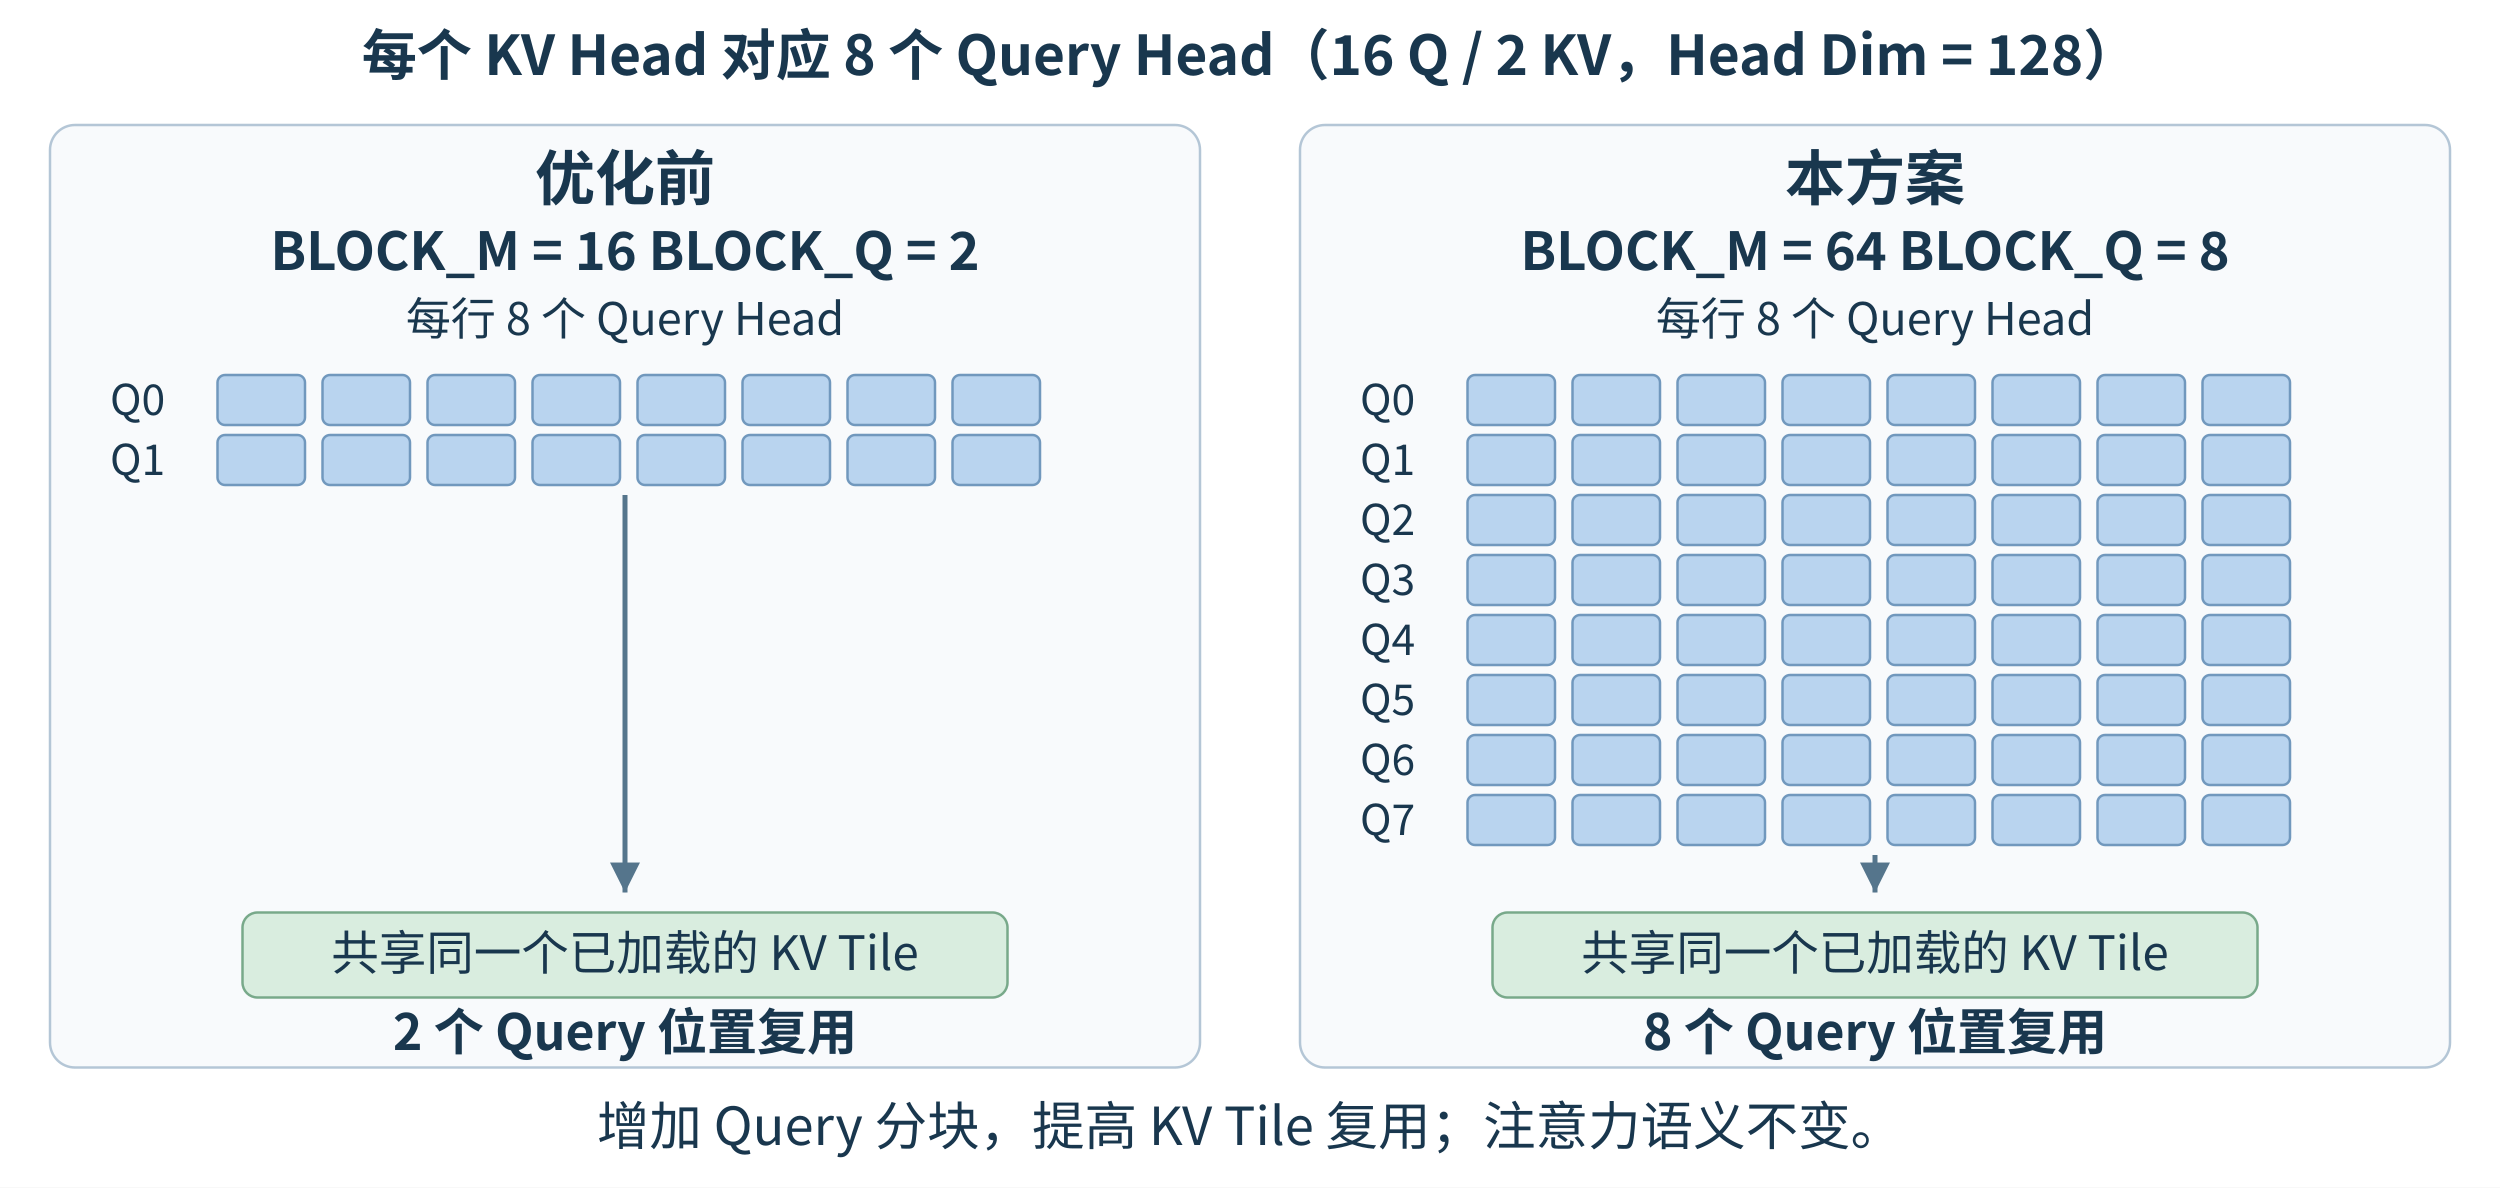
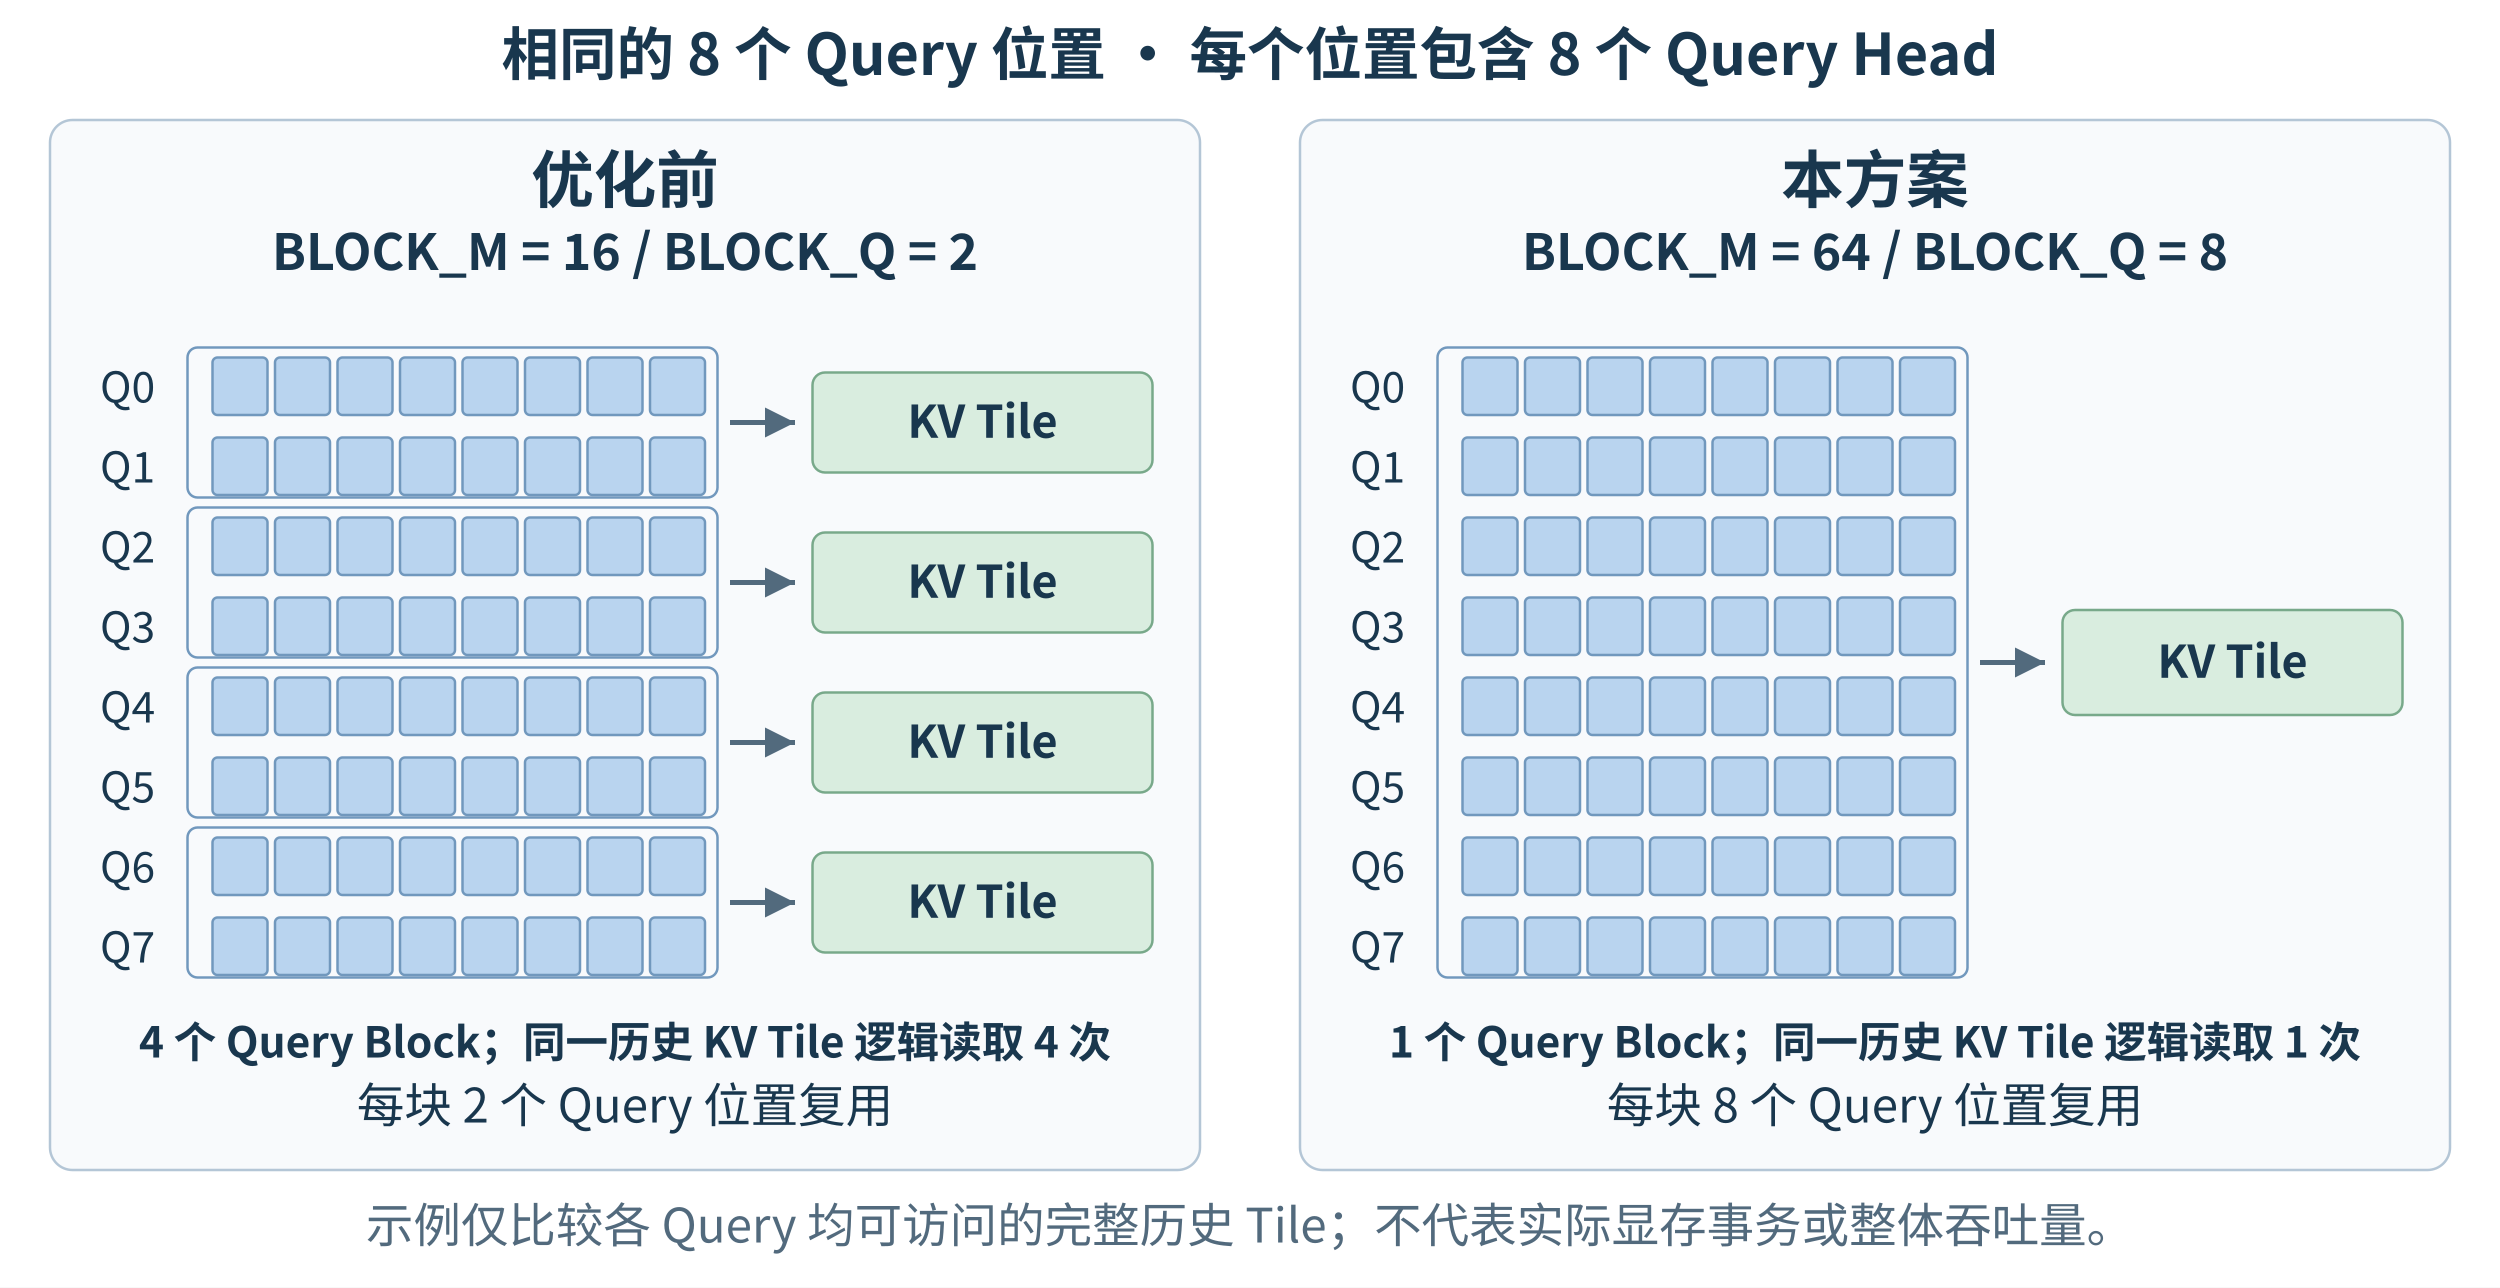
- <svg xmlns="http://www.w3.org/2000/svg" viewBox="0 0 1000 475" width="1000" height="475" font-family="Noto Sans CJK SC, Microsoft YaHei, PingFang SC, Arial, sans-serif" fill="#19374e">
-   <rect width="1000" height="475" fill="#fff" />
+ <svg xmlns="http://www.w3.org/2000/svg" viewBox="0 0 1000 515" width="1000" height="515" font-family="Noto Sans CJK SC, Microsoft YaHei, PingFang SC, Arial, sans-serif" fill="#19374e" role="img">
+   <rect width="1000" height="515" fill="#fff" />
  <defs>
    <marker id="arrow" markerWidth="7" markerHeight="7" refX="6" refY="3" orient="auto">
-       <path d="M0 0 L6 3 L0 6 Z" fill="#55758c" />
+       <path d="M0 0 L6 3 L0 6 Z" fill="#526a7d" />
    </marker>
  </defs>
-   <text x="500" y="30" font-size="22" text-anchor="middle" font-weight="600">每个 KV Head 对应 8 个 Query Head（16 Q / 2 KV，Head Dim = 128）</text>
-   <rect x="20" y="50" width="460" height="377" rx="10" fill="#f8fafc" stroke="#b4c6d6" />
-   <text x="250" y="80" font-size="24" text-anchor="middle" font-weight="700">优化前</text>
-   <text x="250" y="108" font-size="21" text-anchor="middle" font-weight="600">BLOCK_M = 16    BLOCK_Q = 2</text>
-   <text x="250" y="134" font-size="18" text-anchor="middle" font-weight="400">每行 8 个 Query Head</text>
-   <text x="44" y="166" font-size="17" text-anchor="start" font-weight="400">Q0</text>
-   <rect x="87" y="150" width="35" height="20" rx="3" fill="#b9d4ef" stroke="#7198bd" />
-   <rect x="129" y="150" width="35" height="20" rx="3" fill="#b9d4ef" stroke="#7198bd" />
-   <rect x="171" y="150" width="35" height="20" rx="3" fill="#b9d4ef" stroke="#7198bd" />
-   <rect x="213" y="150" width="35" height="20" rx="3" fill="#b9d4ef" stroke="#7198bd" />
-   <rect x="255" y="150" width="35" height="20" rx="3" fill="#b9d4ef" stroke="#7198bd" />
-   <rect x="297" y="150" width="35" height="20" rx="3" fill="#b9d4ef" stroke="#7198bd" />
-   <rect x="339" y="150" width="35" height="20" rx="3" fill="#b9d4ef" stroke="#7198bd" />
-   <rect x="381" y="150" width="35" height="20" rx="3" fill="#b9d4ef" stroke="#7198bd" />
-   <text x="44" y="190" font-size="17" text-anchor="start" font-weight="400">Q1</text>
-   <rect x="87" y="174" width="35" height="20" rx="3" fill="#b9d4ef" stroke="#7198bd" />
-   <rect x="129" y="174" width="35" height="20" rx="3" fill="#b9d4ef" stroke="#7198bd" />
-   <rect x="171" y="174" width="35" height="20" rx="3" fill="#b9d4ef" stroke="#7198bd" />
-   <rect x="213" y="174" width="35" height="20" rx="3" fill="#b9d4ef" stroke="#7198bd" />
-   <rect x="255" y="174" width="35" height="20" rx="3" fill="#b9d4ef" stroke="#7198bd" />
-   <rect x="297" y="174" width="35" height="20" rx="3" fill="#b9d4ef" stroke="#7198bd" />
-   <rect x="339" y="174" width="35" height="20" rx="3" fill="#b9d4ef" stroke="#7198bd" />
-   <rect x="381" y="174" width="35" height="20" rx="3" fill="#b9d4ef" stroke="#7198bd" />
-   <path d="M250 198 L250 357" stroke="#55758c" stroke-width="2" fill="none" marker-end="url(#arrow)" />
-   <rect x="97" y="365" width="306" height="34" rx="6" fill="#d9eddf" stroke="#78a98a" />
-   <text x="250" y="388" font-size="19" text-anchor="middle" font-weight="400">共享同一个已加载的 KV Tile</text>
-   <text x="250" y="420" font-size="20" text-anchor="middle" font-weight="600">2 个 Query 位置复用</text>
-   <rect x="520" y="50" width="460" height="377" rx="10" fill="#f8fafc" stroke="#b4c6d6" />
-   <text x="750" y="80" font-size="24" text-anchor="middle" font-weight="700">本方案</text>
-   <text x="750" y="108" font-size="21" text-anchor="middle" font-weight="600">BLOCK_M = 64    BLOCK_Q = 8</text>
-   <text x="750" y="134" font-size="18" text-anchor="middle" font-weight="400">每行 8 个 Query Head</text>
-   <text x="544" y="166" font-size="17" text-anchor="start" font-weight="400">Q0</text>
-   <rect x="587" y="150" width="35" height="20" rx="3" fill="#b9d4ef" stroke="#7198bd" />
-   <rect x="629" y="150" width="35" height="20" rx="3" fill="#b9d4ef" stroke="#7198bd" />
-   <rect x="671" y="150" width="35" height="20" rx="3" fill="#b9d4ef" stroke="#7198bd" />
-   <rect x="713" y="150" width="35" height="20" rx="3" fill="#b9d4ef" stroke="#7198bd" />
-   <rect x="755" y="150" width="35" height="20" rx="3" fill="#b9d4ef" stroke="#7198bd" />
-   <rect x="797" y="150" width="35" height="20" rx="3" fill="#b9d4ef" stroke="#7198bd" />
-   <rect x="839" y="150" width="35" height="20" rx="3" fill="#b9d4ef" stroke="#7198bd" />
-   <rect x="881" y="150" width="35" height="20" rx="3" fill="#b9d4ef" stroke="#7198bd" />
-   <text x="544" y="190" font-size="17" text-anchor="start" font-weight="400">Q1</text>
-   <rect x="587" y="174" width="35" height="20" rx="3" fill="#b9d4ef" stroke="#7198bd" />
-   <rect x="629" y="174" width="35" height="20" rx="3" fill="#b9d4ef" stroke="#7198bd" />
-   <rect x="671" y="174" width="35" height="20" rx="3" fill="#b9d4ef" stroke="#7198bd" />
-   <rect x="713" y="174" width="35" height="20" rx="3" fill="#b9d4ef" stroke="#7198bd" />
-   <rect x="755" y="174" width="35" height="20" rx="3" fill="#b9d4ef" stroke="#7198bd" />
-   <rect x="797" y="174" width="35" height="20" rx="3" fill="#b9d4ef" stroke="#7198bd" />
-   <rect x="839" y="174" width="35" height="20" rx="3" fill="#b9d4ef" stroke="#7198bd" />
-   <rect x="881" y="174" width="35" height="20" rx="3" fill="#b9d4ef" stroke="#7198bd" />
-   <text x="544" y="214" font-size="17" text-anchor="start" font-weight="400">Q2</text>
-   <rect x="587" y="198" width="35" height="20" rx="3" fill="#b9d4ef" stroke="#7198bd" />
-   <rect x="629" y="198" width="35" height="20" rx="3" fill="#b9d4ef" stroke="#7198bd" />
-   <rect x="671" y="198" width="35" height="20" rx="3" fill="#b9d4ef" stroke="#7198bd" />
-   <rect x="713" y="198" width="35" height="20" rx="3" fill="#b9d4ef" stroke="#7198bd" />
-   <rect x="755" y="198" width="35" height="20" rx="3" fill="#b9d4ef" stroke="#7198bd" />
-   <rect x="797" y="198" width="35" height="20" rx="3" fill="#b9d4ef" stroke="#7198bd" />
-   <rect x="839" y="198" width="35" height="20" rx="3" fill="#b9d4ef" stroke="#7198bd" />
-   <rect x="881" y="198" width="35" height="20" rx="3" fill="#b9d4ef" stroke="#7198bd" />
-   <text x="544" y="238" font-size="17" text-anchor="start" font-weight="400">Q3</text>
-   <rect x="587" y="222" width="35" height="20" rx="3" fill="#b9d4ef" stroke="#7198bd" />
-   <rect x="629" y="222" width="35" height="20" rx="3" fill="#b9d4ef" stroke="#7198bd" />
-   <rect x="671" y="222" width="35" height="20" rx="3" fill="#b9d4ef" stroke="#7198bd" />
-   <rect x="713" y="222" width="35" height="20" rx="3" fill="#b9d4ef" stroke="#7198bd" />
-   <rect x="755" y="222" width="35" height="20" rx="3" fill="#b9d4ef" stroke="#7198bd" />
-   <rect x="797" y="222" width="35" height="20" rx="3" fill="#b9d4ef" stroke="#7198bd" />
-   <rect x="839" y="222" width="35" height="20" rx="3" fill="#b9d4ef" stroke="#7198bd" />
-   <rect x="881" y="222" width="35" height="20" rx="3" fill="#b9d4ef" stroke="#7198bd" />
-   <text x="544" y="262" font-size="17" text-anchor="start" font-weight="400">Q4</text>
-   <rect x="587" y="246" width="35" height="20" rx="3" fill="#b9d4ef" stroke="#7198bd" />
-   <rect x="629" y="246" width="35" height="20" rx="3" fill="#b9d4ef" stroke="#7198bd" />
-   <rect x="671" y="246" width="35" height="20" rx="3" fill="#b9d4ef" stroke="#7198bd" />
-   <rect x="713" y="246" width="35" height="20" rx="3" fill="#b9d4ef" stroke="#7198bd" />
-   <rect x="755" y="246" width="35" height="20" rx="3" fill="#b9d4ef" stroke="#7198bd" />
-   <rect x="797" y="246" width="35" height="20" rx="3" fill="#b9d4ef" stroke="#7198bd" />
-   <rect x="839" y="246" width="35" height="20" rx="3" fill="#b9d4ef" stroke="#7198bd" />
-   <rect x="881" y="246" width="35" height="20" rx="3" fill="#b9d4ef" stroke="#7198bd" />
-   <text x="544" y="286" font-size="17" text-anchor="start" font-weight="400">Q5</text>
-   <rect x="587" y="270" width="35" height="20" rx="3" fill="#b9d4ef" stroke="#7198bd" />
-   <rect x="629" y="270" width="35" height="20" rx="3" fill="#b9d4ef" stroke="#7198bd" />
-   <rect x="671" y="270" width="35" height="20" rx="3" fill="#b9d4ef" stroke="#7198bd" />
-   <rect x="713" y="270" width="35" height="20" rx="3" fill="#b9d4ef" stroke="#7198bd" />
-   <rect x="755" y="270" width="35" height="20" rx="3" fill="#b9d4ef" stroke="#7198bd" />
-   <rect x="797" y="270" width="35" height="20" rx="3" fill="#b9d4ef" stroke="#7198bd" />
-   <rect x="839" y="270" width="35" height="20" rx="3" fill="#b9d4ef" stroke="#7198bd" />
-   <rect x="881" y="270" width="35" height="20" rx="3" fill="#b9d4ef" stroke="#7198bd" />
-   <text x="544" y="310" font-size="17" text-anchor="start" font-weight="400">Q6</text>
-   <rect x="587" y="294" width="35" height="20" rx="3" fill="#b9d4ef" stroke="#7198bd" />
-   <rect x="629" y="294" width="35" height="20" rx="3" fill="#b9d4ef" stroke="#7198bd" />
-   <rect x="671" y="294" width="35" height="20" rx="3" fill="#b9d4ef" stroke="#7198bd" />
-   <rect x="713" y="294" width="35" height="20" rx="3" fill="#b9d4ef" stroke="#7198bd" />
-   <rect x="755" y="294" width="35" height="20" rx="3" fill="#b9d4ef" stroke="#7198bd" />
-   <rect x="797" y="294" width="35" height="20" rx="3" fill="#b9d4ef" stroke="#7198bd" />
-   <rect x="839" y="294" width="35" height="20" rx="3" fill="#b9d4ef" stroke="#7198bd" />
-   <rect x="881" y="294" width="35" height="20" rx="3" fill="#b9d4ef" stroke="#7198bd" />
-   <text x="544" y="334" font-size="17" text-anchor="start" font-weight="400">Q7</text>
-   <rect x="587" y="318" width="35" height="20" rx="3" fill="#b9d4ef" stroke="#7198bd" />
-   <rect x="629" y="318" width="35" height="20" rx="3" fill="#b9d4ef" stroke="#7198bd" />
-   <rect x="671" y="318" width="35" height="20" rx="3" fill="#b9d4ef" stroke="#7198bd" />
-   <rect x="713" y="318" width="35" height="20" rx="3" fill="#b9d4ef" stroke="#7198bd" />
-   <rect x="755" y="318" width="35" height="20" rx="3" fill="#b9d4ef" stroke="#7198bd" />
-   <rect x="797" y="318" width="35" height="20" rx="3" fill="#b9d4ef" stroke="#7198bd" />
-   <rect x="839" y="318" width="35" height="20" rx="3" fill="#b9d4ef" stroke="#7198bd" />
-   <rect x="881" y="318" width="35" height="20" rx="3" fill="#b9d4ef" stroke="#7198bd" />
-   <path d="M750 342 L750 357" stroke="#55758c" stroke-width="2" fill="none" marker-end="url(#arrow)" />
-   <rect x="597" y="365" width="306" height="34" rx="6" fill="#d9eddf" stroke="#78a98a" />
-   <text x="750" y="388" font-size="19" text-anchor="middle" font-weight="400">共享同一个已加载的 KV Tile</text>
-   <text x="750" y="420" font-size="20" text-anchor="middle" font-weight="600">8 个 Query 位置复用</text>
-   <text x="500" y="458" font-size="21" text-anchor="middle" font-weight="400">增加 Query 分块，提高 KV Tile 复用；注意力语义不变。</text>
+   <text x="500" y="30" font-size="23" text-anchor="middle" font-weight="700" fill="#19374e">相同的 8 个 Query 位置 · 每个位置包含 8 个 Query Head</text>
+   <rect x="20" y="48" width="460" height="420" rx="9" fill="#f8fafc" stroke="#b4c6d6" />
+   <text x="250" y="81" font-size="25" text-anchor="middle" font-weight="700" fill="#19374e">优化前</text>
+   <text x="250" y="108" font-size="20" text-anchor="middle" font-weight="600" fill="#19374e">BLOCK_M = 16 / BLOCK_Q = 2</text>
+   <text x="40" y="161" font-size="17" text-anchor="start" font-weight="400" fill="#19374e">Q0</text>
+   <rect x="85" y="143" width="22" height="23" rx="2" fill="#b9d4ef" stroke="#7198bd" />
+   <rect x="110" y="143" width="22" height="23" rx="2" fill="#b9d4ef" stroke="#7198bd" />
+   <rect x="135" y="143" width="22" height="23" rx="2" fill="#b9d4ef" stroke="#7198bd" />
+   <rect x="160" y="143" width="22" height="23" rx="2" fill="#b9d4ef" stroke="#7198bd" />
+   <rect x="185" y="143" width="22" height="23" rx="2" fill="#b9d4ef" stroke="#7198bd" />
+   <rect x="210" y="143" width="22" height="23" rx="2" fill="#b9d4ef" stroke="#7198bd" />
+   <rect x="235" y="143" width="22" height="23" rx="2" fill="#b9d4ef" stroke="#7198bd" />
+   <rect x="260" y="143" width="22" height="23" rx="2" fill="#b9d4ef" stroke="#7198bd" />
+   <text x="40" y="193" font-size="17" text-anchor="start" font-weight="400" fill="#19374e">Q1</text>
+   <rect x="85" y="175" width="22" height="23" rx="2" fill="#b9d4ef" stroke="#7198bd" />
+   <rect x="110" y="175" width="22" height="23" rx="2" fill="#b9d4ef" stroke="#7198bd" />
+   <rect x="135" y="175" width="22" height="23" rx="2" fill="#b9d4ef" stroke="#7198bd" />
+   <rect x="160" y="175" width="22" height="23" rx="2" fill="#b9d4ef" stroke="#7198bd" />
+   <rect x="185" y="175" width="22" height="23" rx="2" fill="#b9d4ef" stroke="#7198bd" />
+   <rect x="210" y="175" width="22" height="23" rx="2" fill="#b9d4ef" stroke="#7198bd" />
+   <rect x="235" y="175" width="22" height="23" rx="2" fill="#b9d4ef" stroke="#7198bd" />
+   <rect x="260" y="175" width="22" height="23" rx="2" fill="#b9d4ef" stroke="#7198bd" />
+   <text x="40" y="225" font-size="17" text-anchor="start" font-weight="400" fill="#19374e">Q2</text>
+   <rect x="85" y="207" width="22" height="23" rx="2" fill="#b9d4ef" stroke="#7198bd" />
+   <rect x="110" y="207" width="22" height="23" rx="2" fill="#b9d4ef" stroke="#7198bd" />
+   <rect x="135" y="207" width="22" height="23" rx="2" fill="#b9d4ef" stroke="#7198bd" />
+   <rect x="160" y="207" width="22" height="23" rx="2" fill="#b9d4ef" stroke="#7198bd" />
+   <rect x="185" y="207" width="22" height="23" rx="2" fill="#b9d4ef" stroke="#7198bd" />
+   <rect x="210" y="207" width="22" height="23" rx="2" fill="#b9d4ef" stroke="#7198bd" />
+   <rect x="235" y="207" width="22" height="23" rx="2" fill="#b9d4ef" stroke="#7198bd" />
+   <rect x="260" y="207" width="22" height="23" rx="2" fill="#b9d4ef" stroke="#7198bd" />
+   <text x="40" y="257" font-size="17" text-anchor="start" font-weight="400" fill="#19374e">Q3</text>
+   <rect x="85" y="239" width="22" height="23" rx="2" fill="#b9d4ef" stroke="#7198bd" />
+   <rect x="110" y="239" width="22" height="23" rx="2" fill="#b9d4ef" stroke="#7198bd" />
+   <rect x="135" y="239" width="22" height="23" rx="2" fill="#b9d4ef" stroke="#7198bd" />
+   <rect x="160" y="239" width="22" height="23" rx="2" fill="#b9d4ef" stroke="#7198bd" />
+   <rect x="185" y="239" width="22" height="23" rx="2" fill="#b9d4ef" stroke="#7198bd" />
+   <rect x="210" y="239" width="22" height="23" rx="2" fill="#b9d4ef" stroke="#7198bd" />
+   <rect x="235" y="239" width="22" height="23" rx="2" fill="#b9d4ef" stroke="#7198bd" />
+   <rect x="260" y="239" width="22" height="23" rx="2" fill="#b9d4ef" stroke="#7198bd" />
+   <text x="40" y="289" font-size="17" text-anchor="start" font-weight="400" fill="#19374e">Q4</text>
+   <rect x="85" y="271" width="22" height="23" rx="2" fill="#b9d4ef" stroke="#7198bd" />
+   <rect x="110" y="271" width="22" height="23" rx="2" fill="#b9d4ef" stroke="#7198bd" />
+   <rect x="135" y="271" width="22" height="23" rx="2" fill="#b9d4ef" stroke="#7198bd" />
+   <rect x="160" y="271" width="22" height="23" rx="2" fill="#b9d4ef" stroke="#7198bd" />
+   <rect x="185" y="271" width="22" height="23" rx="2" fill="#b9d4ef" stroke="#7198bd" />
+   <rect x="210" y="271" width="22" height="23" rx="2" fill="#b9d4ef" stroke="#7198bd" />
+   <rect x="235" y="271" width="22" height="23" rx="2" fill="#b9d4ef" stroke="#7198bd" />
+   <rect x="260" y="271" width="22" height="23" rx="2" fill="#b9d4ef" stroke="#7198bd" />
+   <text x="40" y="321" font-size="17" text-anchor="start" font-weight="400" fill="#19374e">Q5</text>
+   <rect x="85" y="303" width="22" height="23" rx="2" fill="#b9d4ef" stroke="#7198bd" />
+   <rect x="110" y="303" width="22" height="23" rx="2" fill="#b9d4ef" stroke="#7198bd" />
+   <rect x="135" y="303" width="22" height="23" rx="2" fill="#b9d4ef" stroke="#7198bd" />
+   <rect x="160" y="303" width="22" height="23" rx="2" fill="#b9d4ef" stroke="#7198bd" />
+   <rect x="185" y="303" width="22" height="23" rx="2" fill="#b9d4ef" stroke="#7198bd" />
+   <rect x="210" y="303" width="22" height="23" rx="2" fill="#b9d4ef" stroke="#7198bd" />
+   <rect x="235" y="303" width="22" height="23" rx="2" fill="#b9d4ef" stroke="#7198bd" />
+   <rect x="260" y="303" width="22" height="23" rx="2" fill="#b9d4ef" stroke="#7198bd" />
+   <text x="40" y="353" font-size="17" text-anchor="start" font-weight="400" fill="#19374e">Q6</text>
+   <rect x="85" y="335" width="22" height="23" rx="2" fill="#b9d4ef" stroke="#7198bd" />
+   <rect x="110" y="335" width="22" height="23" rx="2" fill="#b9d4ef" stroke="#7198bd" />
+   <rect x="135" y="335" width="22" height="23" rx="2" fill="#b9d4ef" stroke="#7198bd" />
+   <rect x="160" y="335" width="22" height="23" rx="2" fill="#b9d4ef" stroke="#7198bd" />
+   <rect x="185" y="335" width="22" height="23" rx="2" fill="#b9d4ef" stroke="#7198bd" />
+   <rect x="210" y="335" width="22" height="23" rx="2" fill="#b9d4ef" stroke="#7198bd" />
+   <rect x="235" y="335" width="22" height="23" rx="2" fill="#b9d4ef" stroke="#7198bd" />
+   <rect x="260" y="335" width="22" height="23" rx="2" fill="#b9d4ef" stroke="#7198bd" />
+   <text x="40" y="385" font-size="17" text-anchor="start" font-weight="400" fill="#19374e">Q7</text>
+   <rect x="85" y="367" width="22" height="23" rx="2" fill="#b9d4ef" stroke="#7198bd" />
+   <rect x="110" y="367" width="22" height="23" rx="2" fill="#b9d4ef" stroke="#7198bd" />
+   <rect x="135" y="367" width="22" height="23" rx="2" fill="#b9d4ef" stroke="#7198bd" />
+   <rect x="160" y="367" width="22" height="23" rx="2" fill="#b9d4ef" stroke="#7198bd" />
+   <rect x="185" y="367" width="22" height="23" rx="2" fill="#b9d4ef" stroke="#7198bd" />
+   <rect x="210" y="367" width="22" height="23" rx="2" fill="#b9d4ef" stroke="#7198bd" />
+   <rect x="235" y="367" width="22" height="23" rx="2" fill="#b9d4ef" stroke="#7198bd" />
+   <rect x="260" y="367" width="22" height="23" rx="2" fill="#b9d4ef" stroke="#7198bd" />
+   <rect x="520" y="48" width="460" height="420" rx="9" fill="#f8fafc" stroke="#b4c6d6" />
+   <text x="750" y="81" font-size="25" text-anchor="middle" font-weight="700" fill="#19374e">本方案</text>
+   <text x="750" y="108" font-size="20" text-anchor="middle" font-weight="600" fill="#19374e">BLOCK_M = 64 / BLOCK_Q = 8</text>
+   <text x="540" y="161" font-size="17" text-anchor="start" font-weight="400" fill="#19374e">Q0</text>
+   <rect x="585" y="143" width="22" height="23" rx="2" fill="#b9d4ef" stroke="#7198bd" />
+   <rect x="610" y="143" width="22" height="23" rx="2" fill="#b9d4ef" stroke="#7198bd" />
+   <rect x="635" y="143" width="22" height="23" rx="2" fill="#b9d4ef" stroke="#7198bd" />
+   <rect x="660" y="143" width="22" height="23" rx="2" fill="#b9d4ef" stroke="#7198bd" />
+   <rect x="685" y="143" width="22" height="23" rx="2" fill="#b9d4ef" stroke="#7198bd" />
+   <rect x="710" y="143" width="22" height="23" rx="2" fill="#b9d4ef" stroke="#7198bd" />
+   <rect x="735" y="143" width="22" height="23" rx="2" fill="#b9d4ef" stroke="#7198bd" />
+   <rect x="760" y="143" width="22" height="23" rx="2" fill="#b9d4ef" stroke="#7198bd" />
+   <text x="540" y="193" font-size="17" text-anchor="start" font-weight="400" fill="#19374e">Q1</text>
+   <rect x="585" y="175" width="22" height="23" rx="2" fill="#b9d4ef" stroke="#7198bd" />
+   <rect x="610" y="175" width="22" height="23" rx="2" fill="#b9d4ef" stroke="#7198bd" />
+   <rect x="635" y="175" width="22" height="23" rx="2" fill="#b9d4ef" stroke="#7198bd" />
+   <rect x="660" y="175" width="22" height="23" rx="2" fill="#b9d4ef" stroke="#7198bd" />
+   <rect x="685" y="175" width="22" height="23" rx="2" fill="#b9d4ef" stroke="#7198bd" />
+   <rect x="710" y="175" width="22" height="23" rx="2" fill="#b9d4ef" stroke="#7198bd" />
+   <rect x="735" y="175" width="22" height="23" rx="2" fill="#b9d4ef" stroke="#7198bd" />
+   <rect x="760" y="175" width="22" height="23" rx="2" fill="#b9d4ef" stroke="#7198bd" />
+   <text x="540" y="225" font-size="17" text-anchor="start" font-weight="400" fill="#19374e">Q2</text>
+   <rect x="585" y="207" width="22" height="23" rx="2" fill="#b9d4ef" stroke="#7198bd" />
+   <rect x="610" y="207" width="22" height="23" rx="2" fill="#b9d4ef" stroke="#7198bd" />
+   <rect x="635" y="207" width="22" height="23" rx="2" fill="#b9d4ef" stroke="#7198bd" />
+   <rect x="660" y="207" width="22" height="23" rx="2" fill="#b9d4ef" stroke="#7198bd" />
+   <rect x="685" y="207" width="22" height="23" rx="2" fill="#b9d4ef" stroke="#7198bd" />
+   <rect x="710" y="207" width="22" height="23" rx="2" fill="#b9d4ef" stroke="#7198bd" />
+   <rect x="735" y="207" width="22" height="23" rx="2" fill="#b9d4ef" stroke="#7198bd" />
+   <rect x="760" y="207" width="22" height="23" rx="2" fill="#b9d4ef" stroke="#7198bd" />
+   <text x="540" y="257" font-size="17" text-anchor="start" font-weight="400" fill="#19374e">Q3</text>
+   <rect x="585" y="239" width="22" height="23" rx="2" fill="#b9d4ef" stroke="#7198bd" />
+   <rect x="610" y="239" width="22" height="23" rx="2" fill="#b9d4ef" stroke="#7198bd" />
+   <rect x="635" y="239" width="22" height="23" rx="2" fill="#b9d4ef" stroke="#7198bd" />
+   <rect x="660" y="239" width="22" height="23" rx="2" fill="#b9d4ef" stroke="#7198bd" />
+   <rect x="685" y="239" width="22" height="23" rx="2" fill="#b9d4ef" stroke="#7198bd" />
+   <rect x="710" y="239" width="22" height="23" rx="2" fill="#b9d4ef" stroke="#7198bd" />
+   <rect x="735" y="239" width="22" height="23" rx="2" fill="#b9d4ef" stroke="#7198bd" />
+   <rect x="760" y="239" width="22" height="23" rx="2" fill="#b9d4ef" stroke="#7198bd" />
+   <text x="540" y="289" font-size="17" text-anchor="start" font-weight="400" fill="#19374e">Q4</text>
+   <rect x="585" y="271" width="22" height="23" rx="2" fill="#b9d4ef" stroke="#7198bd" />
+   <rect x="610" y="271" width="22" height="23" rx="2" fill="#b9d4ef" stroke="#7198bd" />
+   <rect x="635" y="271" width="22" height="23" rx="2" fill="#b9d4ef" stroke="#7198bd" />
+   <rect x="660" y="271" width="22" height="23" rx="2" fill="#b9d4ef" stroke="#7198bd" />
+   <rect x="685" y="271" width="22" height="23" rx="2" fill="#b9d4ef" stroke="#7198bd" />
+   <rect x="710" y="271" width="22" height="23" rx="2" fill="#b9d4ef" stroke="#7198bd" />
+   <rect x="735" y="271" width="22" height="23" rx="2" fill="#b9d4ef" stroke="#7198bd" />
+   <rect x="760" y="271" width="22" height="23" rx="2" fill="#b9d4ef" stroke="#7198bd" />
+   <text x="540" y="321" font-size="17" text-anchor="start" font-weight="400" fill="#19374e">Q5</text>
+   <rect x="585" y="303" width="22" height="23" rx="2" fill="#b9d4ef" stroke="#7198bd" />
+   <rect x="610" y="303" width="22" height="23" rx="2" fill="#b9d4ef" stroke="#7198bd" />
+   <rect x="635" y="303" width="22" height="23" rx="2" fill="#b9d4ef" stroke="#7198bd" />
+   <rect x="660" y="303" width="22" height="23" rx="2" fill="#b9d4ef" stroke="#7198bd" />
+   <rect x="685" y="303" width="22" height="23" rx="2" fill="#b9d4ef" stroke="#7198bd" />
+   <rect x="710" y="303" width="22" height="23" rx="2" fill="#b9d4ef" stroke="#7198bd" />
+   <rect x="735" y="303" width="22" height="23" rx="2" fill="#b9d4ef" stroke="#7198bd" />
+   <rect x="760" y="303" width="22" height="23" rx="2" fill="#b9d4ef" stroke="#7198bd" />
+   <text x="540" y="353" font-size="17" text-anchor="start" font-weight="400" fill="#19374e">Q6</text>
+   <rect x="585" y="335" width="22" height="23" rx="2" fill="#b9d4ef" stroke="#7198bd" />
+   <rect x="610" y="335" width="22" height="23" rx="2" fill="#b9d4ef" stroke="#7198bd" />
+   <rect x="635" y="335" width="22" height="23" rx="2" fill="#b9d4ef" stroke="#7198bd" />
+   <rect x="660" y="335" width="22" height="23" rx="2" fill="#b9d4ef" stroke="#7198bd" />
+   <rect x="685" y="335" width="22" height="23" rx="2" fill="#b9d4ef" stroke="#7198bd" />
+   <rect x="710" y="335" width="22" height="23" rx="2" fill="#b9d4ef" stroke="#7198bd" />
+   <rect x="735" y="335" width="22" height="23" rx="2" fill="#b9d4ef" stroke="#7198bd" />
+   <rect x="760" y="335" width="22" height="23" rx="2" fill="#b9d4ef" stroke="#7198bd" />
+   <text x="540" y="385" font-size="17" text-anchor="start" font-weight="400" fill="#19374e">Q7</text>
+   <rect x="585" y="367" width="22" height="23" rx="2" fill="#b9d4ef" stroke="#7198bd" />
+   <rect x="610" y="367" width="22" height="23" rx="2" fill="#b9d4ef" stroke="#7198bd" />
+   <rect x="635" y="367" width="22" height="23" rx="2" fill="#b9d4ef" stroke="#7198bd" />
+   <rect x="660" y="367" width="22" height="23" rx="2" fill="#b9d4ef" stroke="#7198bd" />
+   <rect x="685" y="367" width="22" height="23" rx="2" fill="#b9d4ef" stroke="#7198bd" />
+   <rect x="710" y="367" width="22" height="23" rx="2" fill="#b9d4ef" stroke="#7198bd" />
+   <rect x="735" y="367" width="22" height="23" rx="2" fill="#b9d4ef" stroke="#7198bd" />
+   <rect x="760" y="367" width="22" height="23" rx="2" fill="#b9d4ef" stroke="#7198bd" />
+   <rect x="75" y="139" width="212" height="60" rx="4" fill="none" stroke="#7198bd" />
+   <path d="M292 169 L318 169" fill="none" stroke="#526a7d" stroke-width="2" marker-end="url(#arrow)" />
+   <rect x="325" y="149" width="136" height="40" rx="5" fill="#d9eddf" stroke="#78a98a" />
+   <text x="393" y="175.12" font-size="18" text-anchor="middle" font-weight="600" fill="#19374e">KV Tile</text>
+   <rect x="75" y="203" width="212" height="60" rx="4" fill="none" stroke="#7198bd" />
+   <path d="M292 233 L318 233" fill="none" stroke="#526a7d" stroke-width="2" marker-end="url(#arrow)" />
+   <rect x="325" y="213" width="136" height="40" rx="5" fill="#d9eddf" stroke="#78a98a" />
+   <text x="393" y="239.12" font-size="18" text-anchor="middle" font-weight="600" fill="#19374e">KV Tile</text>
+   <rect x="75" y="267" width="212" height="60" rx="4" fill="none" stroke="#7198bd" />
+   <path d="M292 297 L318 297" fill="none" stroke="#526a7d" stroke-width="2" marker-end="url(#arrow)" />
+   <rect x="325" y="277" width="136" height="40" rx="5" fill="#d9eddf" stroke="#78a98a" />
+   <text x="393" y="303.12" font-size="18" text-anchor="middle" font-weight="600" fill="#19374e">KV Tile</text>
+   <rect x="75" y="331" width="212" height="60" rx="4" fill="none" stroke="#7198bd" />
+   <path d="M292 361 L318 361" fill="none" stroke="#526a7d" stroke-width="2" marker-end="url(#arrow)" />
+   <rect x="325" y="341" width="136" height="40" rx="5" fill="#d9eddf" stroke="#78a98a" />
+   <text x="393" y="367.12" font-size="18" text-anchor="middle" font-weight="600" fill="#19374e">KV Tile</text>
+   <rect x="575" y="139" width="212" height="252" rx="4" fill="none" stroke="#7198bd" />
+   <path d="M792 265 L818 265" fill="none" stroke="#526a7d" stroke-width="2" marker-end="url(#arrow)" />
+   <rect x="825" y="244" width="136" height="42" rx="5" fill="#d9eddf" stroke="#78a98a" />
+   <text x="893" y="271.12" font-size="18" text-anchor="middle" font-weight="600" fill="#19374e">KV Tile</text>
+   <text x="250" y="423" font-size="17" text-anchor="middle" font-weight="600" fill="#19374e">4 个 Query Block；同一历史 KV Tile 逻辑读取 4 次</text>
+   <text x="750" y="423" font-size="17" text-anchor="middle" font-weight="600" fill="#19374e">1 个 Query Block；同一历史 KV Tile 逻辑读取 1 次</text>
+   <text x="250" y="449" font-size="19" text-anchor="middle" font-weight="400" fill="#19374e">每块 2 个 Query 位置复用</text>
+   <text x="750" y="449" font-size="19" text-anchor="middle" font-weight="400" fill="#19374e">每块 8 个 Query 位置复用</text>
+   <text x="500" y="497" font-size="19" text-anchor="middle" font-weight="400" fill="#526a7d">示例仅比较各 Query 均可访问的完整历史 Tile；不代表实际显存事务或整体吞吐量。</text>
</svg>
